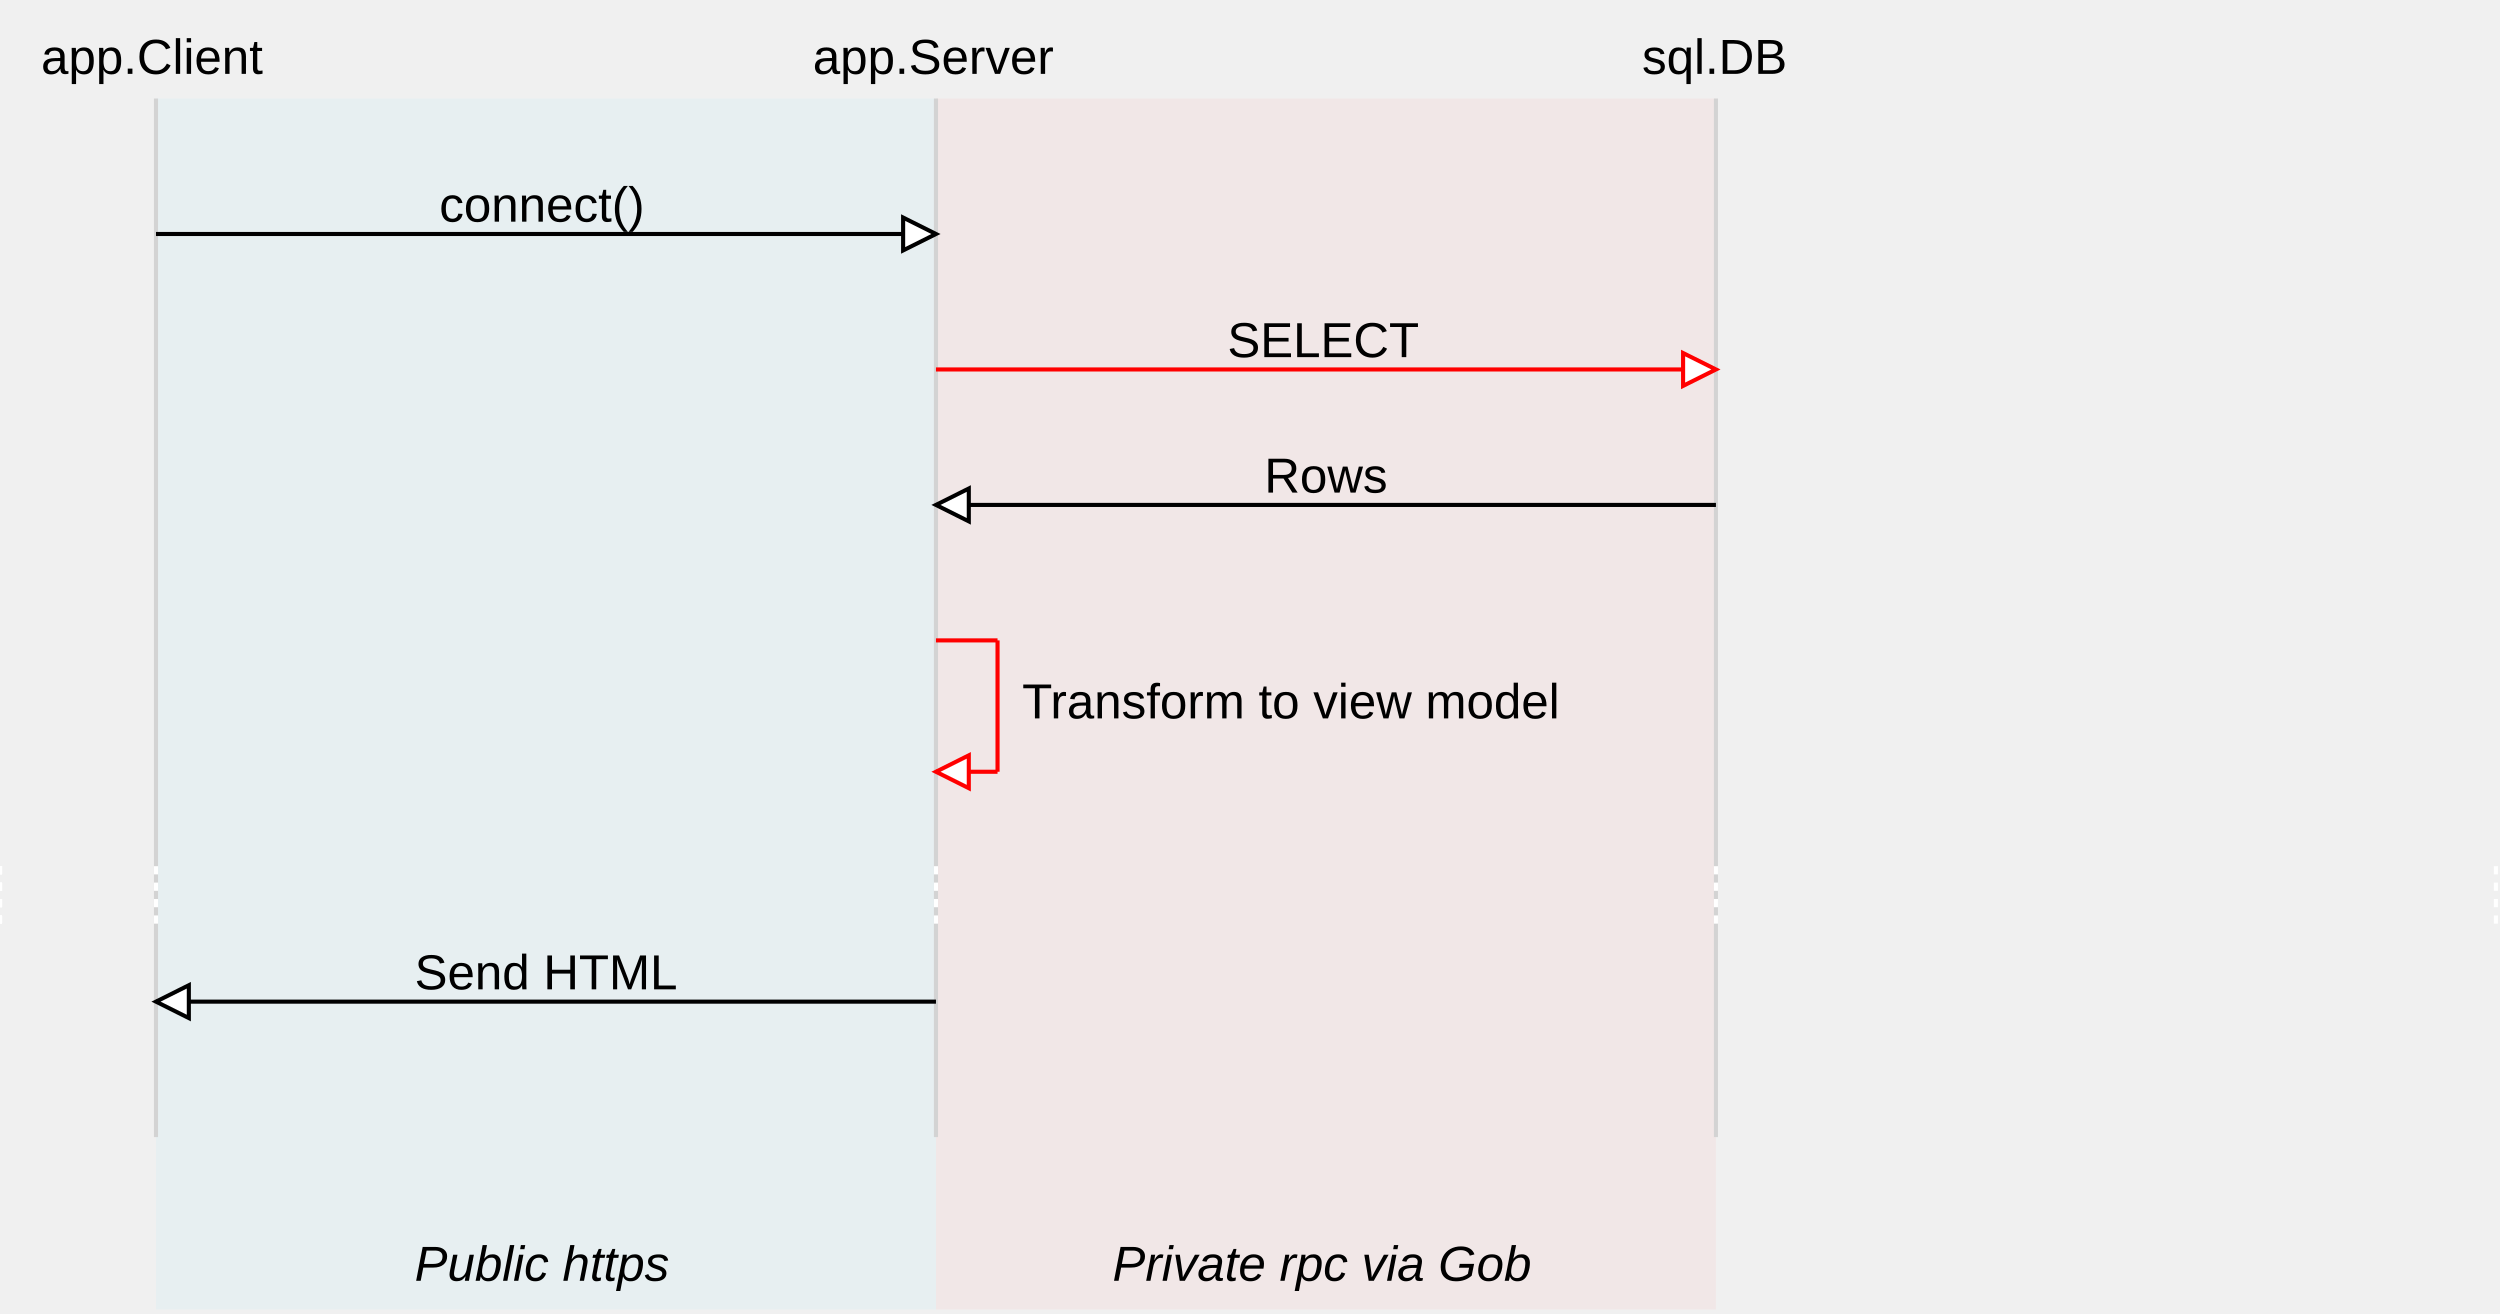
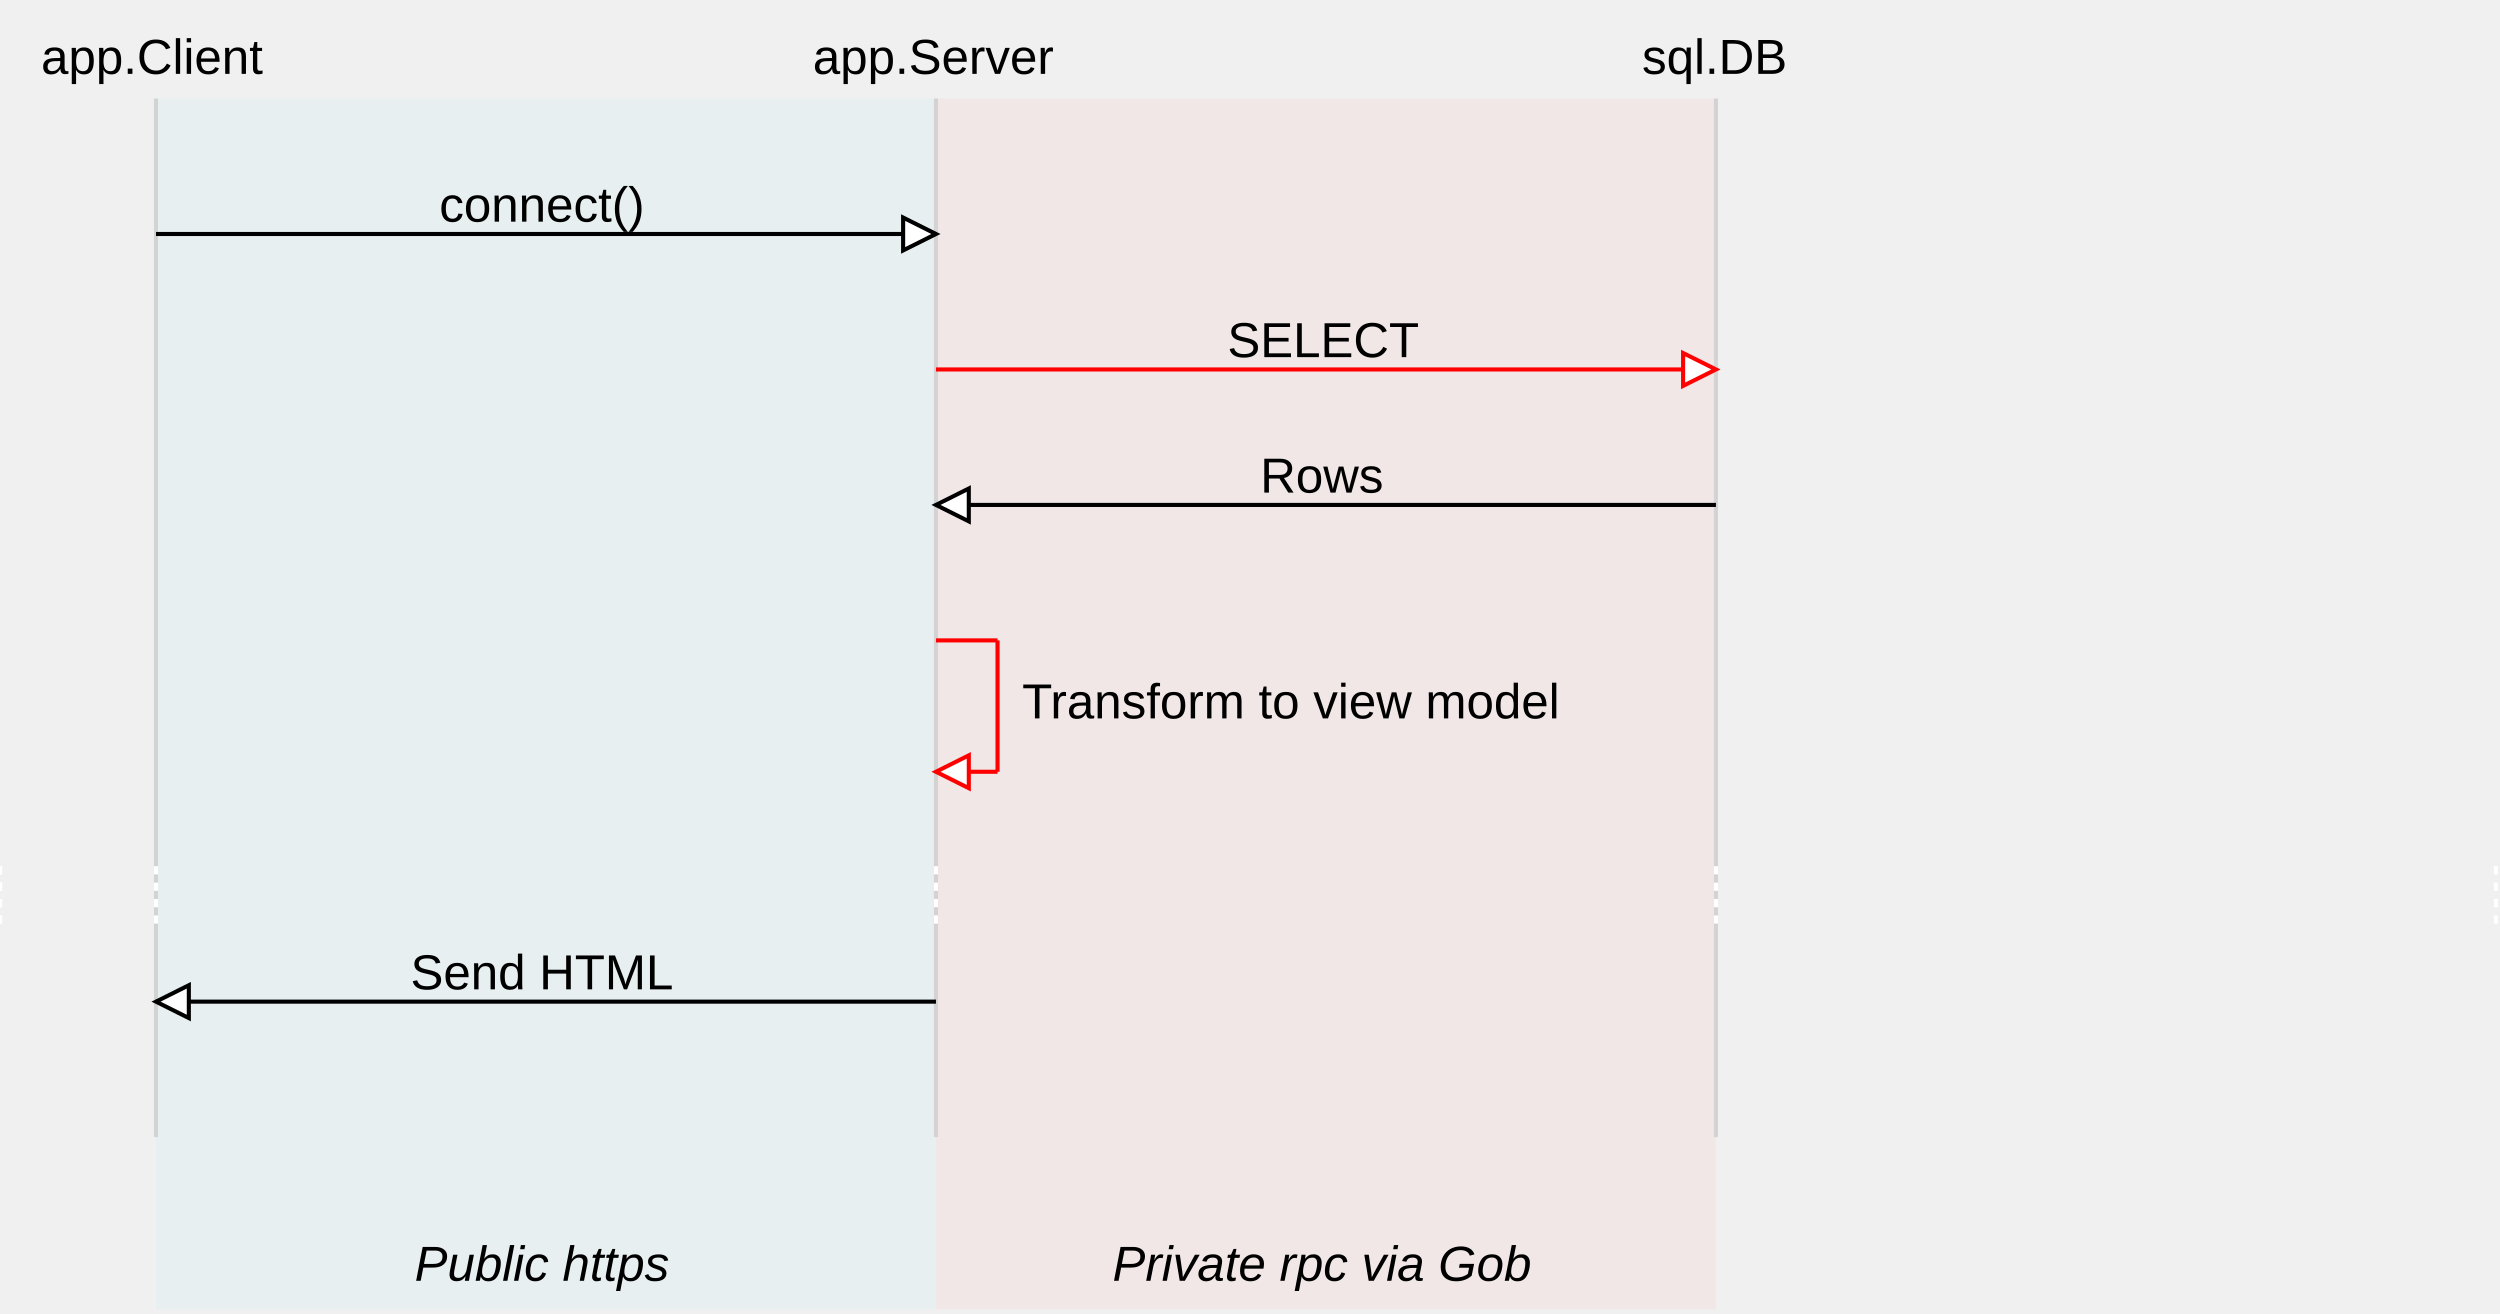
<svg xmlns="http://www.w3.org/2000/svg" font-family="Arial,Helvetica,sans-serif" width="609" height="320">
  <rect stroke="black" stroke-width="0" fill="#ff9999" fill-opacity="0.1" x="228" y="24" width="190" height="295" />
  <text class="area-red-title" font-size="12px" x="234" y="42" />
  <rect stroke="black" stroke-width="0" fill="#99e6ff" fill-opacity="0.1" x="38" y="24" width="190" height="295" />
  <text class="area-blue-title" font-size="12px" x="44" y="42" />
  <path stroke="#d3d3d3" d="M38,24 L38,277" />
  <text font-family="Arial,Helvetica,sans-serif" font-size="12px" x="10" y="18">app.Client</text>
  <path stroke="#d3d3d3" d="M228,24 L228,277" />
  <text font-family="Arial,Helvetica,sans-serif" font-size="12px" x="198" y="18">app.Server</text>
  <text font-style="italic" font-family="Arial,Helvetica,sans-serif" font-size="12px" x="101" y="312">Public https</text>
  <path stroke="#d3d3d3" d="M418,24 L418,277" />
  <text font-family="Arial,Helvetica,sans-serif" font-size="12px" x="400" y="18">sql.DB</text>
  <text font-style="italic" font-family="Arial,Helvetica,sans-serif" font-size="12px" x="271" y="312">Private rpc via Gob</text>
  <path stroke="black" d="M38,57 L228,57" />
  <g transform="rotate(90 228 57)">
    <path stroke="black" fill="#ffffff" d="M224,65 l4,-8 l 4,8 Z" />
  </g>
  <text font-family="Arial,Helvetica,sans-serif" font-size="12px" x="107" y="54">connect()</text>
  <path stroke="red" d="M228,90 L418,90" />
  <g transform="rotate(90 418 90)">
    <path stroke="red" fill="#ffffff" d="M414,98 l4,-8 l 4,8 Z" />
  </g>
  <text font-family="Arial,Helvetica,sans-serif" font-size="12px" x="299" y="87">SELECT</text>
  <path stroke="black" d="M418,123 L228,123" />
  <g transform="rotate(270 228 123)">
    <path stroke="black" fill="#ffffff" d="M224,131 l4,-8 l 4,8 Z" />
  </g>
-   <text font-family="Arial,Helvetica,sans-serif" font-size="12px" x="308" y="120">Rows</text>
+   <text font-family="Arial,Helvetica,sans-serif" font-size="12px" x="307" y="120">Rows</text>
  <path stroke="red" d="M228,156 L243,156" />
  <path stroke="red" d="M243,156 L243,188" />
  <path stroke="red" d="M243,188 L228,188" />
  <g transform="rotate(270 228 188)">
    <path stroke="red" fill="#ffffff" d="M224,196 l4,-8 l 4,8 Z" />
  </g>
  <text font-family="Arial,Helvetica,sans-serif" font-size="12px" x="249" y="175">Transform to view model</text>
  <path stroke="#ffffff" stroke-dasharray="2,2,2" d="M0,211 L0,227" />
  <path stroke="#ffffff" stroke-dasharray="2,2,2" d="M0,211 L0,227" />
  <path stroke="#ffffff" stroke-dasharray="2,2,2" d="M0,211 L0,227" />
  <path stroke="#ffffff" stroke-dasharray="2,2,2" d="M38,211 L38,227" />
  <path stroke="#ffffff" stroke-dasharray="2,2,2" d="M228,211 L228,227" />
  <path stroke="#ffffff" stroke-dasharray="2,2,2" d="M418,211 L418,227" />
  <path stroke="#ffffff" stroke-dasharray="2,2,2" d="M608,211 L608,227" />
  <path stroke="black" d="M228,244 L38,244" />
  <g transform="rotate(270 38 244)">
    <path stroke="black" fill="#ffffff" d="M34,252 l4,-8 l 4,8 Z" />
  </g>
-   <text font-family="Arial,Helvetica,sans-serif" font-size="12px" x="101" y="241">Send HTML</text>
+   <text font-family="Arial,Helvetica,sans-serif" font-size="12px" x="100" y="241">Send HTML</text>
</svg>
